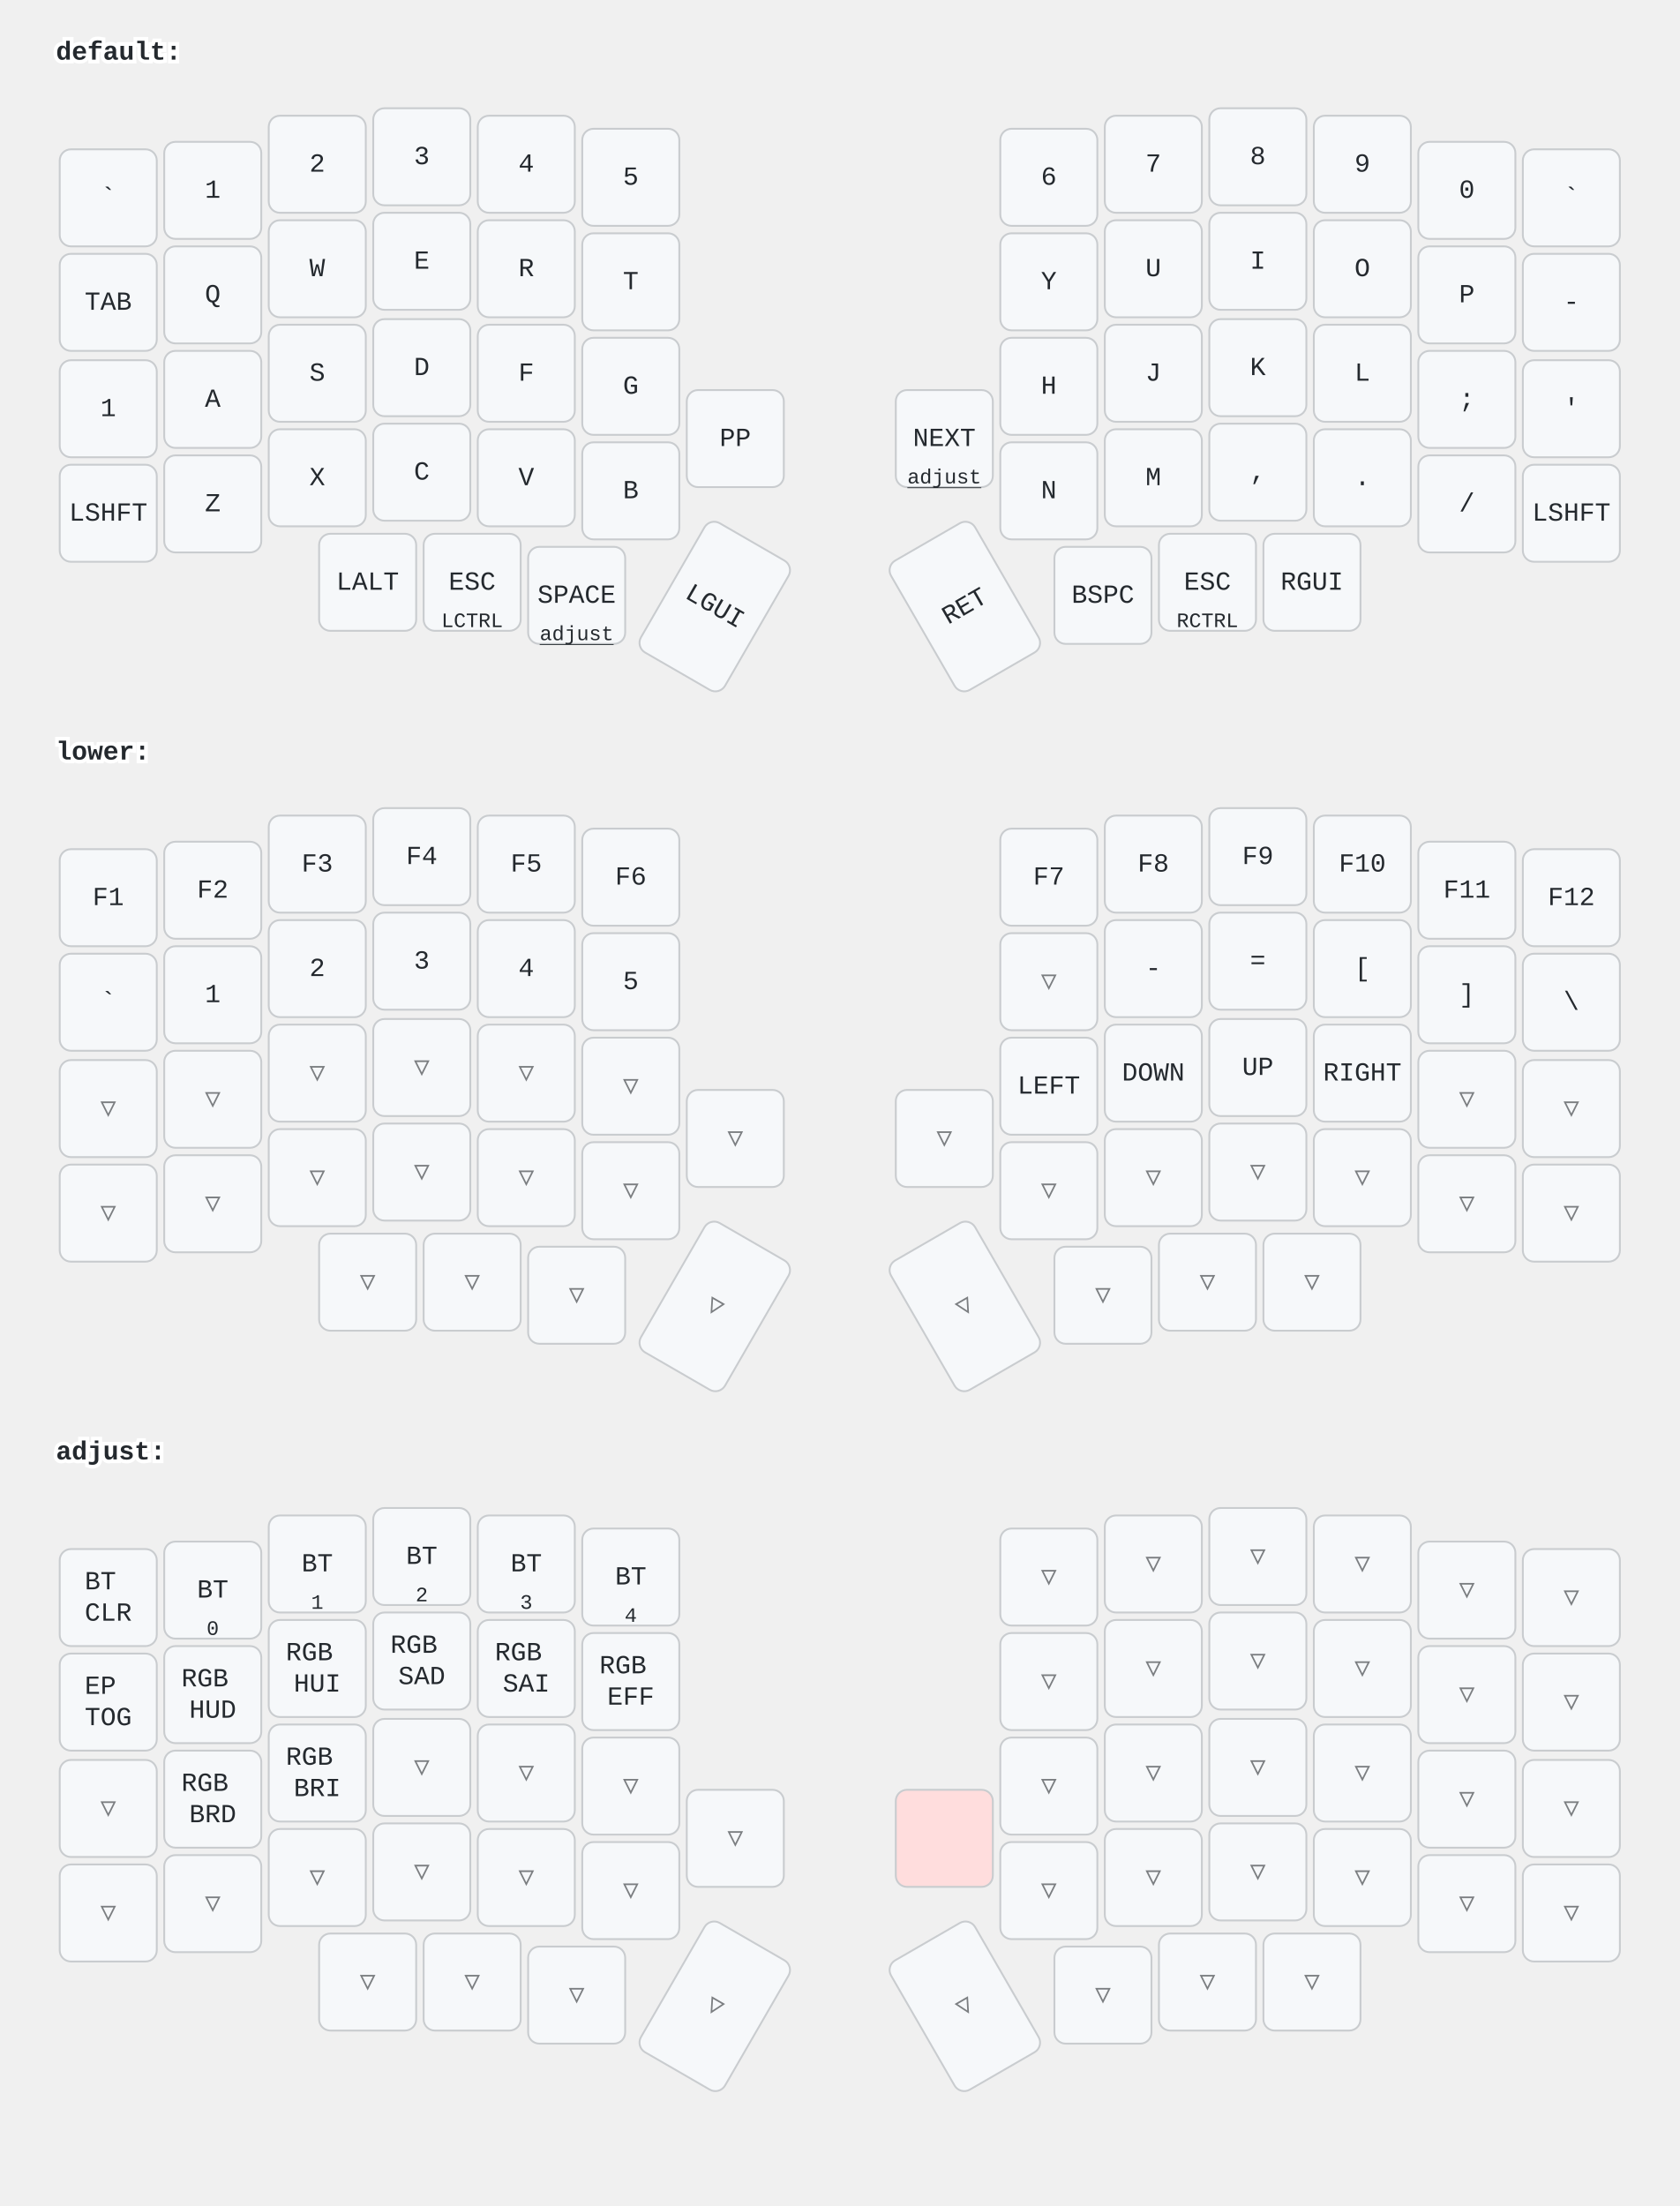
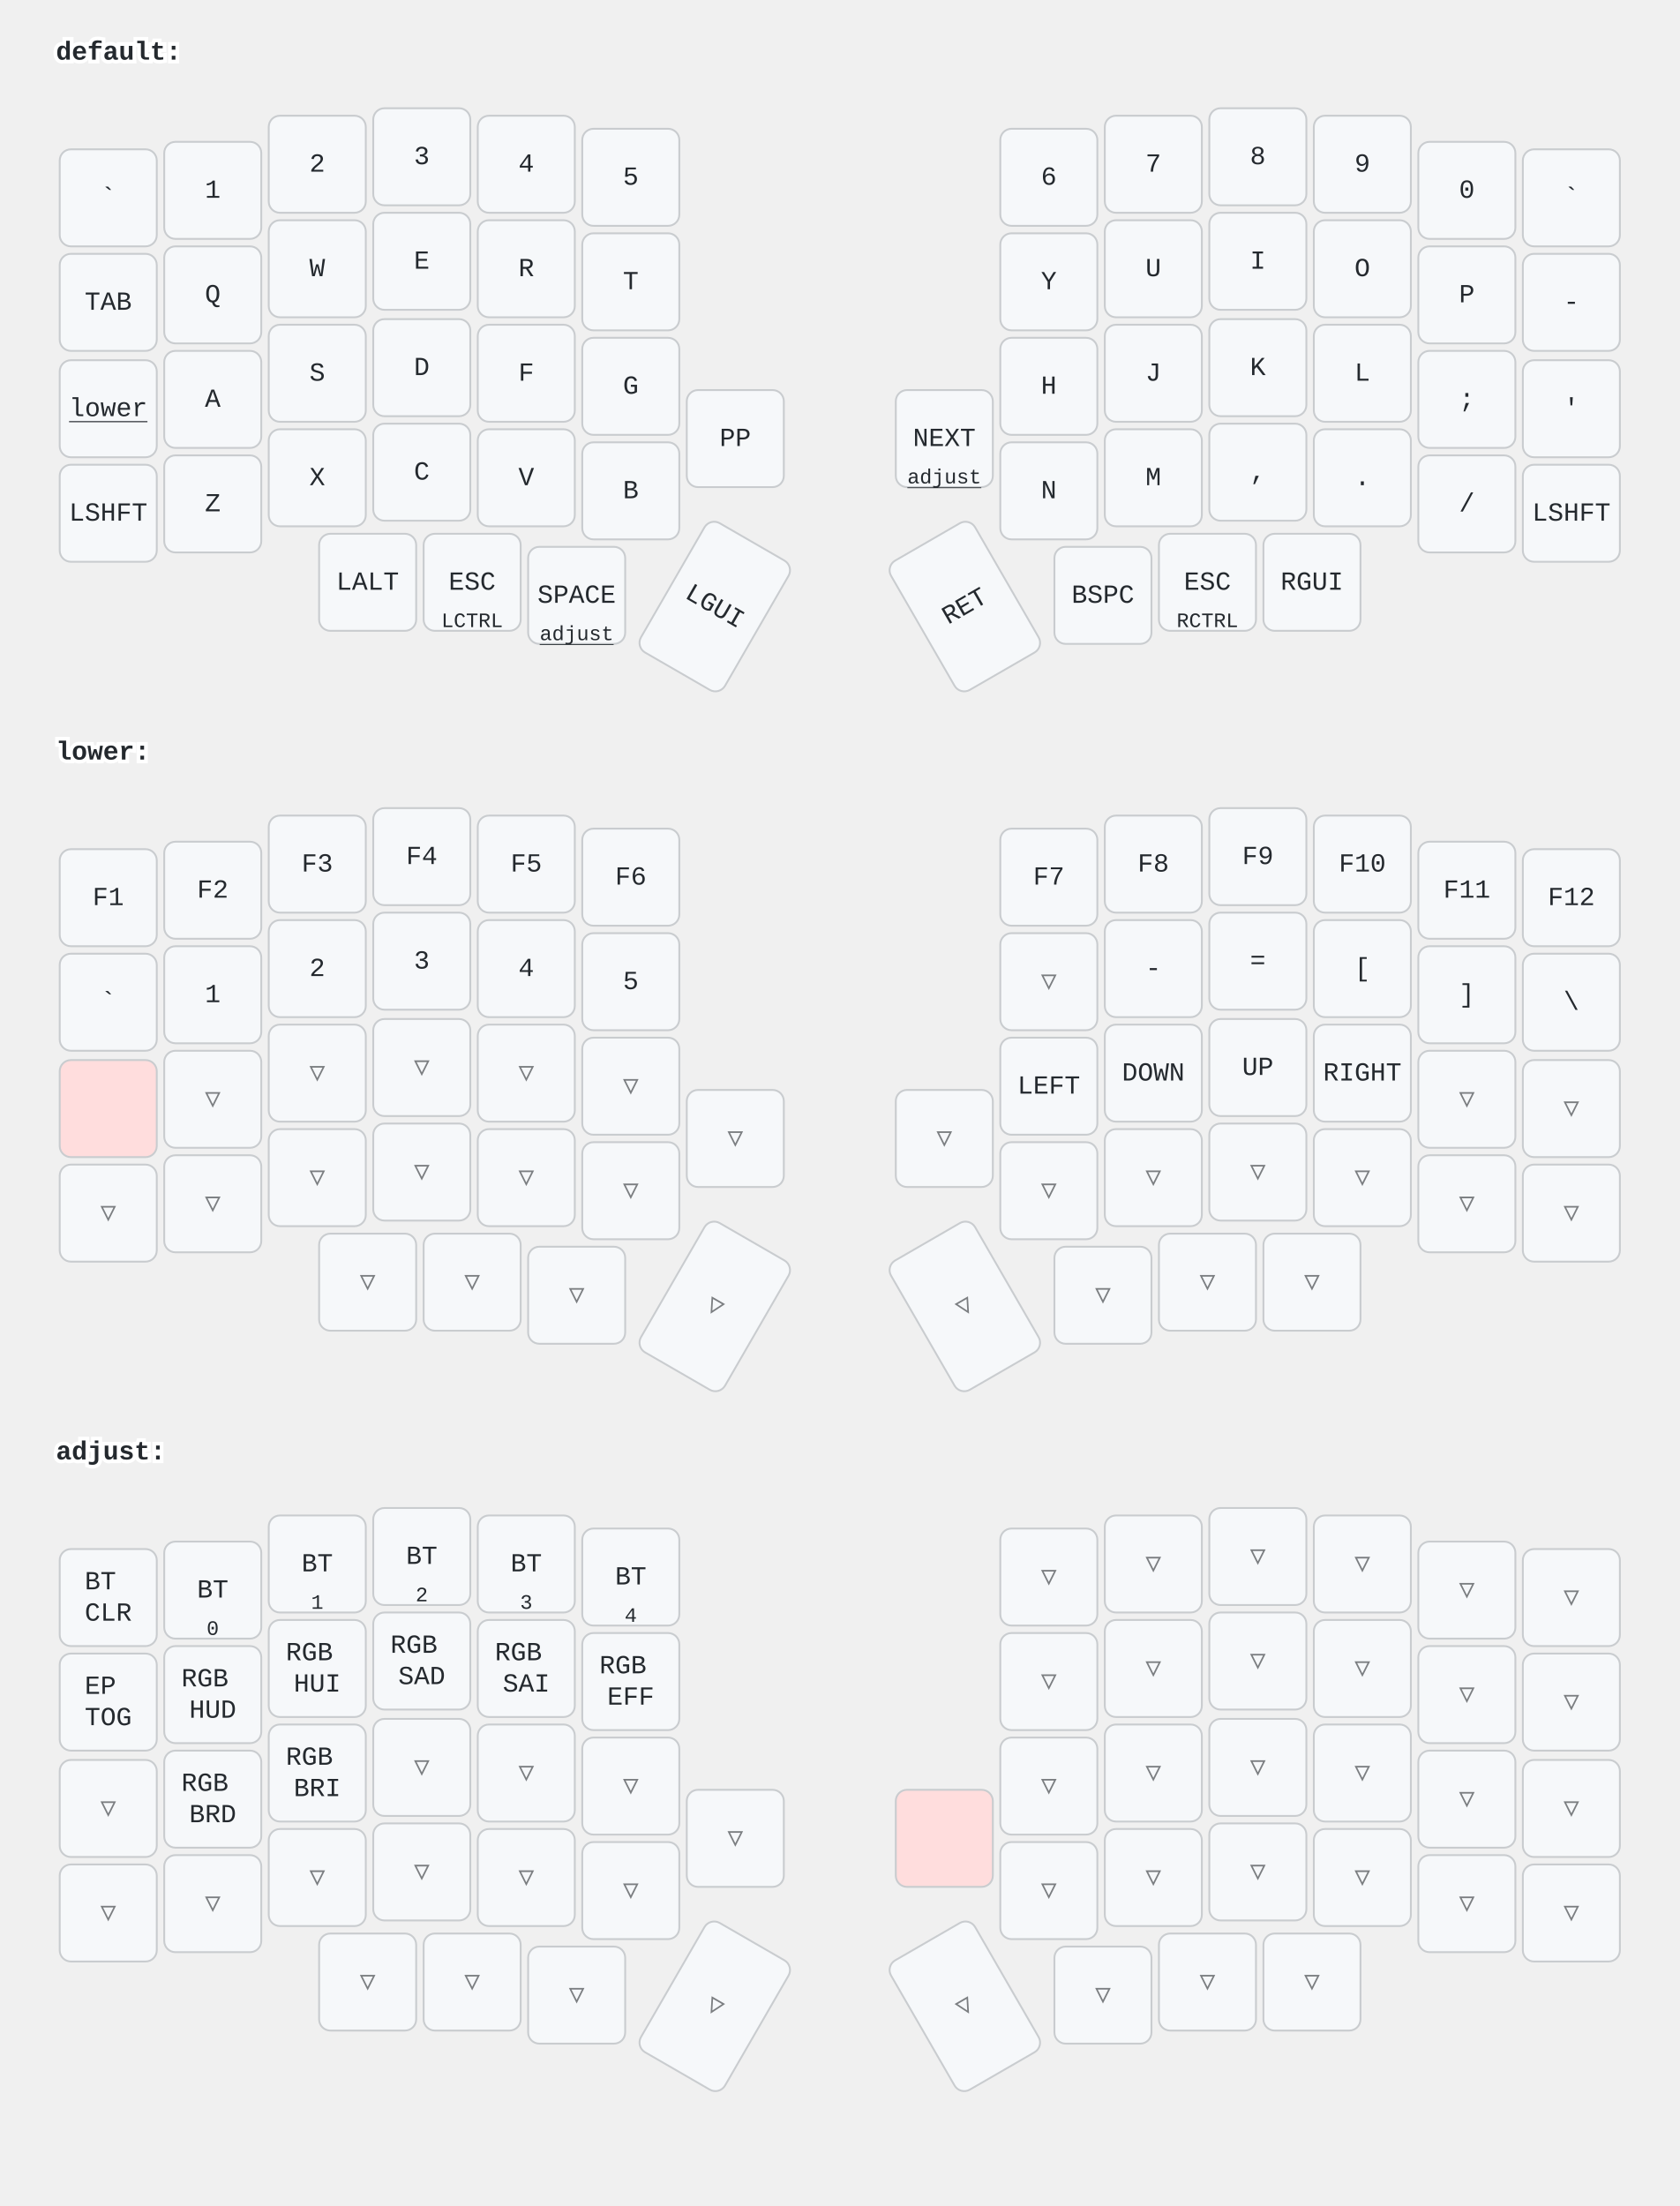
<svg xmlns="http://www.w3.org/2000/svg" width="900" height="1182" viewBox="0 0 900 1182" class="keymap">
  <style>/* inherit to force styles through use tags */
svg path {
    fill: inherit;
}

/* font and background color specifications */
svg.keymap {
    font-family: SFMono-Regular,Consolas,Liberation Mono,Menlo,monospace;
    font-size: 14px;
    font-kerning: normal;
    text-rendering: optimizeLegibility;
    fill: #24292e;
}

/* default key styling */
rect.key {
    fill: #f6f8fa;
}

rect.key, rect.combo {
    stroke: #c9cccf;
    stroke-width: 1;
}

/* default key side styling, only used is draw_key_sides is set */
rect.side {
    filter: brightness(90%);
}

/* color accent for combo boxes */
rect.combo, rect.combo-separate {
    fill: #cdf;
}

/* color accent for held keys */
rect.held, rect.combo.held {
    fill: #fdd;
}

/* color accent for ghost (optional) keys */
rect.ghost, rect.combo.ghost {
    stroke-dasharray: 4, 4;
    stroke-width: 2;
}

text {
    text-anchor: middle;
    dominant-baseline: middle;
}

/* styling for layer labels */
text.label {
    font-weight: bold;
    text-anchor: start;
    stroke: white;
    stroke-width: 4;
    paint-order: stroke;
}

/* styling for optional footer */
text.footer {
    text-anchor: end;
    dominant-baseline: auto;
    stroke: white;
    stroke-width: 4;
    paint-order: stroke;
}

/* styling for combo tap, and key non-tap label text */
text.combo, text.hold, text.shifted, text.left, text.right, text.tl, text.tr, text.bl, text.br {
    font-size: 11px;
}

text.hold, text.bl, text.br {
    text-anchor: middle;
    dominant-baseline: auto;
}

text.shifted, text.tl, text.tr {
    text-anchor: middle;
    dominant-baseline: hanging;
}

text.left, text.tl, text.bl {
    text-anchor: start;
}

text.right, text.tr, text.br {
    text-anchor: end;
}

text.layer-activator {
    text-decoration: underline;
}

/* styling for hold/shifted label text in combo box */
text.combo.hold, text.combo.shifted, text.combo.left, text.combo.right {
    font-size: 8px;
}

/* lighter symbol for transparent keys */
text.trans {
    fill: #7b7e81;
}

/* styling for combo dendrons */
path.combo {
    stroke-width: 1;
    stroke: gray;
    fill: none;
}

/* Start Tabler Icons Cleanup */
/* cannot use height/width with glyphs */
.icon-tabler &gt; path {
    fill: inherit;
    stroke: inherit;
    stroke-width: 2;
}
/* hide tabler's default box */
.icon-tabler &gt; path[stroke="none"][fill="none"] {
    visibility: hidden;
}
/* End Tabler Icons Cleanup */
</style>
  <g transform="translate(30, 0)" class="layer-default">
    <text x="0" y="28" class="label" id="default">default:</text>
    <g transform="translate(0, 56)">
      <g transform="translate(28, 50)" class="key keypos-0">
        <rect rx="6" ry="6" x="-26" y="-26" width="52" height="52" class="key" />
        <text x="0" y="0" class="key tap">`</text>
      </g>
      <g transform="translate(84, 46)" class="key keypos-1">
        <rect rx="6" ry="6" x="-26" y="-26" width="52" height="52" class="key" />
        <text x="0" y="0" class="key tap">1</text>
      </g>
      <g transform="translate(140, 32)" class="key keypos-2">
        <rect rx="6" ry="6" x="-26" y="-26" width="52" height="52" class="key" />
        <text x="0" y="0" class="key tap">2</text>
      </g>
      <g transform="translate(196, 28)" class="key keypos-3">
        <rect rx="6" ry="6" x="-26" y="-26" width="52" height="52" class="key" />
        <text x="0" y="0" class="key tap">3</text>
      </g>
      <g transform="translate(252, 32)" class="key keypos-4">
        <rect rx="6" ry="6" x="-26" y="-26" width="52" height="52" class="key" />
        <text x="0" y="0" class="key tap">4</text>
      </g>
      <g transform="translate(308, 39)" class="key keypos-5">
        <rect rx="6" ry="6" x="-26" y="-26" width="52" height="52" class="key" />
        <text x="0" y="0" class="key tap">5</text>
      </g>
      <g transform="translate(532, 39)" class="key keypos-6">
        <rect rx="6" ry="6" x="-26" y="-26" width="52" height="52" class="key" />
        <text x="0" y="0" class="key tap">6</text>
      </g>
      <g transform="translate(588, 32)" class="key keypos-7">
        <rect rx="6" ry="6" x="-26" y="-26" width="52" height="52" class="key" />
        <text x="0" y="0" class="key tap">7</text>
      </g>
      <g transform="translate(644, 28)" class="key keypos-8">
        <rect rx="6" ry="6" x="-26" y="-26" width="52" height="52" class="key" />
        <text x="0" y="0" class="key tap">8</text>
      </g>
      <g transform="translate(700, 32)" class="key keypos-9">
        <rect rx="6" ry="6" x="-26" y="-26" width="52" height="52" class="key" />
        <text x="0" y="0" class="key tap">9</text>
      </g>
      <g transform="translate(756, 46)" class="key keypos-10">
        <rect rx="6" ry="6" x="-26" y="-26" width="52" height="52" class="key" />
        <text x="0" y="0" class="key tap">0</text>
      </g>
      <g transform="translate(812, 50)" class="key keypos-11">
        <rect rx="6" ry="6" x="-26" y="-26" width="52" height="52" class="key" />
        <text x="0" y="0" class="key tap">`</text>
      </g>
      <g transform="translate(28, 106)" class="key keypos-12">
        <rect rx="6" ry="6" x="-26" y="-26" width="52" height="52" class="key" />
        <text x="0" y="0" class="key tap">TAB</text>
      </g>
      <g transform="translate(84, 102)" class="key keypos-13">
        <rect rx="6" ry="6" x="-26" y="-26" width="52" height="52" class="key" />
        <text x="0" y="0" class="key tap">Q</text>
      </g>
      <g transform="translate(140, 88)" class="key keypos-14">
        <rect rx="6" ry="6" x="-26" y="-26" width="52" height="52" class="key" />
        <text x="0" y="0" class="key tap">W</text>
      </g>
      <g transform="translate(196, 84)" class="key keypos-15">
        <rect rx="6" ry="6" x="-26" y="-26" width="52" height="52" class="key" />
        <text x="0" y="0" class="key tap">E</text>
      </g>
      <g transform="translate(252, 88)" class="key keypos-16">
        <rect rx="6" ry="6" x="-26" y="-26" width="52" height="52" class="key" />
        <text x="0" y="0" class="key tap">R</text>
      </g>
      <g transform="translate(308, 95)" class="key keypos-17">
        <rect rx="6" ry="6" x="-26" y="-26" width="52" height="52" class="key" />
        <text x="0" y="0" class="key tap">T</text>
      </g>
      <g transform="translate(532, 95)" class="key keypos-18">
        <rect rx="6" ry="6" x="-26" y="-26" width="52" height="52" class="key" />
        <text x="0" y="0" class="key tap">Y</text>
      </g>
      <g transform="translate(588, 88)" class="key keypos-19">
        <rect rx="6" ry="6" x="-26" y="-26" width="52" height="52" class="key" />
        <text x="0" y="0" class="key tap">U</text>
      </g>
      <g transform="translate(644, 84)" class="key keypos-20">
        <rect rx="6" ry="6" x="-26" y="-26" width="52" height="52" class="key" />
        <text x="0" y="0" class="key tap">I</text>
      </g>
      <g transform="translate(700, 88)" class="key keypos-21">
        <rect rx="6" ry="6" x="-26" y="-26" width="52" height="52" class="key" />
        <text x="0" y="0" class="key tap">O</text>
      </g>
      <g transform="translate(756, 102)" class="key keypos-22">
        <rect rx="6" ry="6" x="-26" y="-26" width="52" height="52" class="key" />
        <text x="0" y="0" class="key tap">P</text>
      </g>
      <g transform="translate(812, 106)" class="key keypos-23">
        <rect rx="6" ry="6" x="-26" y="-26" width="52" height="52" class="key" />
        <text x="0" y="0" class="key tap">-</text>
      </g>
      <g transform="translate(28, 163)" class="key keypos-24">
        <rect rx="6" ry="6" x="-26" y="-26" width="52" height="52" class="key" />
-         <text x="0" y="0" class="key tap">1</text>
+         <a href="#lower">
+           <text x="0" y="0" class="key tap layer-activator">lower</text>
+         </a>
      </g>
      <g transform="translate(84, 158)" class="key keypos-25">
        <rect rx="6" ry="6" x="-26" y="-26" width="52" height="52" class="key" />
        <text x="0" y="0" class="key tap">A</text>
      </g>
      <g transform="translate(140, 144)" class="key keypos-26">
        <rect rx="6" ry="6" x="-26" y="-26" width="52" height="52" class="key" />
        <text x="0" y="0" class="key tap">S</text>
      </g>
      <g transform="translate(196, 141)" class="key keypos-27">
        <rect rx="6" ry="6" x="-26" y="-26" width="52" height="52" class="key" />
        <text x="0" y="0" class="key tap">D</text>
      </g>
      <g transform="translate(252, 144)" class="key keypos-28">
        <rect rx="6" ry="6" x="-26" y="-26" width="52" height="52" class="key" />
        <text x="0" y="0" class="key tap">F</text>
      </g>
      <g transform="translate(308, 151)" class="key keypos-29">
        <rect rx="6" ry="6" x="-26" y="-26" width="52" height="52" class="key" />
        <text x="0" y="0" class="key tap">G</text>
      </g>
      <g transform="translate(532, 151)" class="key keypos-30">
        <rect rx="6" ry="6" x="-26" y="-26" width="52" height="52" class="key" />
        <text x="0" y="0" class="key tap">H</text>
      </g>
      <g transform="translate(588, 144)" class="key keypos-31">
        <rect rx="6" ry="6" x="-26" y="-26" width="52" height="52" class="key" />
        <text x="0" y="0" class="key tap">J</text>
      </g>
      <g transform="translate(644, 141)" class="key keypos-32">
        <rect rx="6" ry="6" x="-26" y="-26" width="52" height="52" class="key" />
        <text x="0" y="0" class="key tap">K</text>
      </g>
      <g transform="translate(700, 144)" class="key keypos-33">
        <rect rx="6" ry="6" x="-26" y="-26" width="52" height="52" class="key" />
        <text x="0" y="0" class="key tap">L</text>
      </g>
      <g transform="translate(756, 158)" class="key keypos-34">
        <rect rx="6" ry="6" x="-26" y="-26" width="52" height="52" class="key" />
        <text x="0" y="0" class="key tap">;</text>
      </g>
      <g transform="translate(812, 163)" class="key keypos-35">
        <rect rx="6" ry="6" x="-26" y="-26" width="52" height="52" class="key" />
        <text x="0" y="0" class="key tap">'</text>
      </g>
      <g transform="translate(28, 219)" class="key keypos-36">
        <rect rx="6" ry="6" x="-26" y="-26" width="52" height="52" class="key" />
        <text x="0" y="0" class="key tap">LSHFT</text>
      </g>
      <g transform="translate(84, 214)" class="key keypos-37">
        <rect rx="6" ry="6" x="-26" y="-26" width="52" height="52" class="key" />
        <text x="0" y="0" class="key tap">Z</text>
      </g>
      <g transform="translate(140, 200)" class="key keypos-38">
        <rect rx="6" ry="6" x="-26" y="-26" width="52" height="52" class="key" />
        <text x="0" y="0" class="key tap">X</text>
      </g>
      <g transform="translate(196, 197)" class="key keypos-39">
        <rect rx="6" ry="6" x="-26" y="-26" width="52" height="52" class="key" />
        <text x="0" y="0" class="key tap">C</text>
      </g>
      <g transform="translate(252, 200)" class="key keypos-40">
        <rect rx="6" ry="6" x="-26" y="-26" width="52" height="52" class="key" />
        <text x="0" y="0" class="key tap">V</text>
      </g>
      <g transform="translate(308, 207)" class="key keypos-41">
        <rect rx="6" ry="6" x="-26" y="-26" width="52" height="52" class="key" />
        <text x="0" y="0" class="key tap">B</text>
      </g>
      <g transform="translate(364, 179)" class="key keypos-42">
        <rect rx="6" ry="6" x="-26" y="-26" width="52" height="52" class="key" />
        <text x="0" y="0" class="key tap">PP</text>
      </g>
      <g transform="translate(476, 179)" class="key keypos-43">
        <rect rx="6" ry="6" x="-26" y="-26" width="52" height="52" class="key" />
        <text x="0" y="0" class="key tap">NEXT</text>
        <a href="#adjust">
          <text x="0" y="24" class="key hold layer-activator">adjust</text>
        </a>
      </g>
      <g transform="translate(532, 207)" class="key keypos-44">
        <rect rx="6" ry="6" x="-26" y="-26" width="52" height="52" class="key" />
        <text x="0" y="0" class="key tap">N</text>
      </g>
      <g transform="translate(588, 200)" class="key keypos-45">
        <rect rx="6" ry="6" x="-26" y="-26" width="52" height="52" class="key" />
        <text x="0" y="0" class="key tap">M</text>
      </g>
      <g transform="translate(644, 197)" class="key keypos-46">
        <rect rx="6" ry="6" x="-26" y="-26" width="52" height="52" class="key" />
        <text x="0" y="0" class="key tap">,</text>
      </g>
      <g transform="translate(700, 200)" class="key keypos-47">
        <rect rx="6" ry="6" x="-26" y="-26" width="52" height="52" class="key" />
        <text x="0" y="0" class="key tap">.</text>
      </g>
      <g transform="translate(756, 214)" class="key keypos-48">
        <rect rx="6" ry="6" x="-26" y="-26" width="52" height="52" class="key" />
        <text x="0" y="0" class="key tap">/</text>
      </g>
      <g transform="translate(812, 219)" class="key keypos-49">
        <rect rx="6" ry="6" x="-26" y="-26" width="52" height="52" class="key" />
        <text x="0" y="0" class="key tap">LSHFT</text>
      </g>
      <g transform="translate(167, 256)" class="key keypos-50">
        <rect rx="6" ry="6" x="-26" y="-26" width="52" height="52" class="key" />
        <text x="0" y="0" class="key tap">LALT</text>
      </g>
      <g transform="translate(223, 256)" class="key keypos-51">
        <rect rx="6" ry="6" x="-26" y="-26" width="52" height="52" class="key" />
        <text x="0" y="0" class="key tap">ESC</text>
        <text x="0" y="24" class="key hold">LCTRL</text>
      </g>
      <g transform="translate(279, 263)" class="key keypos-52">
        <rect rx="6" ry="6" x="-26" y="-26" width="52" height="52" class="key" />
        <text x="0" y="0" class="key tap">SPACE</text>
        <a href="#adjust">
          <text x="0" y="24" class="key hold layer-activator">adjust</text>
        </a>
      </g>
      <g transform="translate(353, 269) rotate(30.0)" class="key keypos-53">
        <rect rx="6" ry="6" x="-26" y="-40" width="52" height="80" class="key" />
        <text x="0" y="0" class="key tap">LGUI</text>
      </g>
      <g transform="translate(487, 269) rotate(-30.0)" class="key keypos-54">
        <rect rx="6" ry="6" x="-26" y="-40" width="52" height="80" class="key" />
        <text x="0" y="0" class="key tap">RET</text>
      </g>
      <g transform="translate(561, 263)" class="key keypos-55">
        <rect rx="6" ry="6" x="-26" y="-26" width="52" height="52" class="key" />
        <text x="0" y="0" class="key tap">BSPC</text>
      </g>
      <g transform="translate(617, 256)" class="key keypos-56">
        <rect rx="6" ry="6" x="-26" y="-26" width="52" height="52" class="key" />
        <text x="0" y="0" class="key tap">ESC</text>
        <text x="0" y="24" class="key hold">RCTRL</text>
      </g>
      <g transform="translate(673, 256)" class="key keypos-57">
        <rect rx="6" ry="6" x="-26" y="-26" width="52" height="52" class="key" />
        <text x="0" y="0" class="key tap">RGUI</text>
      </g>
    </g>
  </g>
  <g transform="translate(30, 375)" class="layer-lower">
    <text x="0" y="28" class="label" id="lower">lower:</text>
    <g transform="translate(0, 56)">
      <g transform="translate(28, 50)" class="key keypos-0">
        <rect rx="6" ry="6" x="-26" y="-26" width="52" height="52" class="key" />
        <text x="0" y="0" class="key tap">F1</text>
      </g>
      <g transform="translate(84, 46)" class="key keypos-1">
        <rect rx="6" ry="6" x="-26" y="-26" width="52" height="52" class="key" />
        <text x="0" y="0" class="key tap">F2</text>
      </g>
      <g transform="translate(140, 32)" class="key keypos-2">
        <rect rx="6" ry="6" x="-26" y="-26" width="52" height="52" class="key" />
        <text x="0" y="0" class="key tap">F3</text>
      </g>
      <g transform="translate(196, 28)" class="key keypos-3">
        <rect rx="6" ry="6" x="-26" y="-26" width="52" height="52" class="key" />
        <text x="0" y="0" class="key tap">F4</text>
      </g>
      <g transform="translate(252, 32)" class="key keypos-4">
        <rect rx="6" ry="6" x="-26" y="-26" width="52" height="52" class="key" />
        <text x="0" y="0" class="key tap">F5</text>
      </g>
      <g transform="translate(308, 39)" class="key keypos-5">
        <rect rx="6" ry="6" x="-26" y="-26" width="52" height="52" class="key" />
        <text x="0" y="0" class="key tap">F6</text>
      </g>
      <g transform="translate(532, 39)" class="key keypos-6">
        <rect rx="6" ry="6" x="-26" y="-26" width="52" height="52" class="key" />
        <text x="0" y="0" class="key tap">F7</text>
      </g>
      <g transform="translate(588, 32)" class="key keypos-7">
        <rect rx="6" ry="6" x="-26" y="-26" width="52" height="52" class="key" />
        <text x="0" y="0" class="key tap">F8</text>
      </g>
      <g transform="translate(644, 28)" class="key keypos-8">
        <rect rx="6" ry="6" x="-26" y="-26" width="52" height="52" class="key" />
        <text x="0" y="0" class="key tap">F9</text>
      </g>
      <g transform="translate(700, 32)" class="key keypos-9">
        <rect rx="6" ry="6" x="-26" y="-26" width="52" height="52" class="key" />
        <text x="0" y="0" class="key tap">F10</text>
      </g>
      <g transform="translate(756, 46)" class="key keypos-10">
        <rect rx="6" ry="6" x="-26" y="-26" width="52" height="52" class="key" />
        <text x="0" y="0" class="key tap">F11</text>
      </g>
      <g transform="translate(812, 50)" class="key keypos-11">
        <rect rx="6" ry="6" x="-26" y="-26" width="52" height="52" class="key" />
        <text x="0" y="0" class="key tap">F12</text>
      </g>
      <g transform="translate(28, 106)" class="key keypos-12">
        <rect rx="6" ry="6" x="-26" y="-26" width="52" height="52" class="key" />
        <text x="0" y="0" class="key tap">`</text>
      </g>
      <g transform="translate(84, 102)" class="key keypos-13">
        <rect rx="6" ry="6" x="-26" y="-26" width="52" height="52" class="key" />
        <text x="0" y="0" class="key tap">1</text>
      </g>
      <g transform="translate(140, 88)" class="key keypos-14">
        <rect rx="6" ry="6" x="-26" y="-26" width="52" height="52" class="key" />
        <text x="0" y="0" class="key tap">2</text>
      </g>
      <g transform="translate(196, 84)" class="key keypos-15">
        <rect rx="6" ry="6" x="-26" y="-26" width="52" height="52" class="key" />
        <text x="0" y="0" class="key tap">3</text>
      </g>
      <g transform="translate(252, 88)" class="key keypos-16">
        <rect rx="6" ry="6" x="-26" y="-26" width="52" height="52" class="key" />
        <text x="0" y="0" class="key tap">4</text>
      </g>
      <g transform="translate(308, 95)" class="key keypos-17">
        <rect rx="6" ry="6" x="-26" y="-26" width="52" height="52" class="key" />
        <text x="0" y="0" class="key tap">5</text>
      </g>
      <g transform="translate(532, 95)" class="key trans keypos-18">
        <rect rx="6" ry="6" x="-26" y="-26" width="52" height="52" class="key trans" />
        <text x="0" y="0" class="key trans tap">▽</text>
      </g>
      <g transform="translate(588, 88)" class="key keypos-19">
        <rect rx="6" ry="6" x="-26" y="-26" width="52" height="52" class="key" />
        <text x="0" y="0" class="key tap">-</text>
      </g>
      <g transform="translate(644, 84)" class="key keypos-20">
        <rect rx="6" ry="6" x="-26" y="-26" width="52" height="52" class="key" />
        <text x="0" y="0" class="key tap">=</text>
      </g>
      <g transform="translate(700, 88)" class="key keypos-21">
        <rect rx="6" ry="6" x="-26" y="-26" width="52" height="52" class="key" />
        <text x="0" y="0" class="key tap">[</text>
      </g>
      <g transform="translate(756, 102)" class="key keypos-22">
        <rect rx="6" ry="6" x="-26" y="-26" width="52" height="52" class="key" />
        <text x="0" y="0" class="key tap">]</text>
      </g>
      <g transform="translate(812, 106)" class="key keypos-23">
        <rect rx="6" ry="6" x="-26" y="-26" width="52" height="52" class="key" />
        <text x="0" y="0" class="key tap">\</text>
      </g>
-       <g transform="translate(28, 163)" class="key trans keypos-24">
-         <rect rx="6" ry="6" x="-26" y="-26" width="52" height="52" class="key trans" />
-         <text x="0" y="0" class="key trans tap">▽</text>
+       <g transform="translate(28, 163)" class="key held keypos-24">
+         <rect rx="6" ry="6" x="-26" y="-26" width="52" height="52" class="key held" />
      </g>
      <g transform="translate(84, 158)" class="key trans keypos-25">
        <rect rx="6" ry="6" x="-26" y="-26" width="52" height="52" class="key trans" />
        <text x="0" y="0" class="key trans tap">▽</text>
      </g>
      <g transform="translate(140, 144)" class="key trans keypos-26">
        <rect rx="6" ry="6" x="-26" y="-26" width="52" height="52" class="key trans" />
        <text x="0" y="0" class="key trans tap">▽</text>
      </g>
      <g transform="translate(196, 141)" class="key trans keypos-27">
        <rect rx="6" ry="6" x="-26" y="-26" width="52" height="52" class="key trans" />
        <text x="0" y="0" class="key trans tap">▽</text>
      </g>
      <g transform="translate(252, 144)" class="key trans keypos-28">
        <rect rx="6" ry="6" x="-26" y="-26" width="52" height="52" class="key trans" />
        <text x="0" y="0" class="key trans tap">▽</text>
      </g>
      <g transform="translate(308, 151)" class="key trans keypos-29">
        <rect rx="6" ry="6" x="-26" y="-26" width="52" height="52" class="key trans" />
        <text x="0" y="0" class="key trans tap">▽</text>
      </g>
      <g transform="translate(532, 151)" class="key keypos-30">
        <rect rx="6" ry="6" x="-26" y="-26" width="52" height="52" class="key" />
        <text x="0" y="0" class="key tap">LEFT</text>
      </g>
      <g transform="translate(588, 144)" class="key keypos-31">
        <rect rx="6" ry="6" x="-26" y="-26" width="52" height="52" class="key" />
        <text x="0" y="0" class="key tap">DOWN</text>
      </g>
      <g transform="translate(644, 141)" class="key keypos-32">
        <rect rx="6" ry="6" x="-26" y="-26" width="52" height="52" class="key" />
        <text x="0" y="0" class="key tap">UP</text>
      </g>
      <g transform="translate(700, 144)" class="key keypos-33">
        <rect rx="6" ry="6" x="-26" y="-26" width="52" height="52" class="key" />
        <text x="0" y="0" class="key tap">RIGHT</text>
      </g>
      <g transform="translate(756, 158)" class="key trans keypos-34">
        <rect rx="6" ry="6" x="-26" y="-26" width="52" height="52" class="key trans" />
        <text x="0" y="0" class="key trans tap">▽</text>
      </g>
      <g transform="translate(812, 163)" class="key trans keypos-35">
        <rect rx="6" ry="6" x="-26" y="-26" width="52" height="52" class="key trans" />
        <text x="0" y="0" class="key trans tap">▽</text>
      </g>
      <g transform="translate(28, 219)" class="key trans keypos-36">
        <rect rx="6" ry="6" x="-26" y="-26" width="52" height="52" class="key trans" />
        <text x="0" y="0" class="key trans tap">▽</text>
      </g>
      <g transform="translate(84, 214)" class="key trans keypos-37">
        <rect rx="6" ry="6" x="-26" y="-26" width="52" height="52" class="key trans" />
        <text x="0" y="0" class="key trans tap">▽</text>
      </g>
      <g transform="translate(140, 200)" class="key trans keypos-38">
        <rect rx="6" ry="6" x="-26" y="-26" width="52" height="52" class="key trans" />
        <text x="0" y="0" class="key trans tap">▽</text>
      </g>
      <g transform="translate(196, 197)" class="key trans keypos-39">
        <rect rx="6" ry="6" x="-26" y="-26" width="52" height="52" class="key trans" />
        <text x="0" y="0" class="key trans tap">▽</text>
      </g>
      <g transform="translate(252, 200)" class="key trans keypos-40">
        <rect rx="6" ry="6" x="-26" y="-26" width="52" height="52" class="key trans" />
        <text x="0" y="0" class="key trans tap">▽</text>
      </g>
      <g transform="translate(308, 207)" class="key trans keypos-41">
        <rect rx="6" ry="6" x="-26" y="-26" width="52" height="52" class="key trans" />
        <text x="0" y="0" class="key trans tap">▽</text>
      </g>
      <g transform="translate(364, 179)" class="key trans keypos-42">
        <rect rx="6" ry="6" x="-26" y="-26" width="52" height="52" class="key trans" />
        <text x="0" y="0" class="key trans tap">▽</text>
      </g>
      <g transform="translate(476, 179)" class="key trans keypos-43">
        <rect rx="6" ry="6" x="-26" y="-26" width="52" height="52" class="key trans" />
        <text x="0" y="0" class="key trans tap">▽</text>
      </g>
      <g transform="translate(532, 207)" class="key trans keypos-44">
        <rect rx="6" ry="6" x="-26" y="-26" width="52" height="52" class="key trans" />
        <text x="0" y="0" class="key trans tap">▽</text>
      </g>
      <g transform="translate(588, 200)" class="key trans keypos-45">
        <rect rx="6" ry="6" x="-26" y="-26" width="52" height="52" class="key trans" />
        <text x="0" y="0" class="key trans tap">▽</text>
      </g>
      <g transform="translate(644, 197)" class="key trans keypos-46">
        <rect rx="6" ry="6" x="-26" y="-26" width="52" height="52" class="key trans" />
        <text x="0" y="0" class="key trans tap">▽</text>
      </g>
      <g transform="translate(700, 200)" class="key trans keypos-47">
        <rect rx="6" ry="6" x="-26" y="-26" width="52" height="52" class="key trans" />
        <text x="0" y="0" class="key trans tap">▽</text>
      </g>
      <g transform="translate(756, 214)" class="key trans keypos-48">
        <rect rx="6" ry="6" x="-26" y="-26" width="52" height="52" class="key trans" />
        <text x="0" y="0" class="key trans tap">▽</text>
      </g>
      <g transform="translate(812, 219)" class="key trans keypos-49">
        <rect rx="6" ry="6" x="-26" y="-26" width="52" height="52" class="key trans" />
        <text x="0" y="0" class="key trans tap">▽</text>
      </g>
      <g transform="translate(167, 256)" class="key trans keypos-50">
        <rect rx="6" ry="6" x="-26" y="-26" width="52" height="52" class="key trans" />
        <text x="0" y="0" class="key trans tap">▽</text>
      </g>
      <g transform="translate(223, 256)" class="key trans keypos-51">
        <rect rx="6" ry="6" x="-26" y="-26" width="52" height="52" class="key trans" />
        <text x="0" y="0" class="key trans tap">▽</text>
      </g>
      <g transform="translate(279, 263)" class="key trans keypos-52">
        <rect rx="6" ry="6" x="-26" y="-26" width="52" height="52" class="key trans" />
        <text x="0" y="0" class="key trans tap">▽</text>
      </g>
      <g transform="translate(353, 269) rotate(30.0)" class="key trans keypos-53">
        <rect rx="6" ry="6" x="-26" y="-40" width="52" height="80" class="key trans" />
        <text x="0" y="0" class="key trans tap">▽</text>
      </g>
      <g transform="translate(487, 269) rotate(-30.0)" class="key trans keypos-54">
        <rect rx="6" ry="6" x="-26" y="-40" width="52" height="80" class="key trans" />
        <text x="0" y="0" class="key trans tap">▽</text>
      </g>
      <g transform="translate(561, 263)" class="key trans keypos-55">
        <rect rx="6" ry="6" x="-26" y="-26" width="52" height="52" class="key trans" />
        <text x="0" y="0" class="key trans tap">▽</text>
      </g>
      <g transform="translate(617, 256)" class="key trans keypos-56">
        <rect rx="6" ry="6" x="-26" y="-26" width="52" height="52" class="key trans" />
        <text x="0" y="0" class="key trans tap">▽</text>
      </g>
      <g transform="translate(673, 256)" class="key trans keypos-57">
        <rect rx="6" ry="6" x="-26" y="-26" width="52" height="52" class="key trans" />
        <text x="0" y="0" class="key trans tap">▽</text>
      </g>
    </g>
  </g>
  <g transform="translate(30, 750)" class="layer-adjust">
    <text x="0" y="28" class="label" id="adjust">adjust:</text>
    <g transform="translate(0, 56)">
      <g transform="translate(28, 50)" class="key keypos-0">
        <rect rx="6" ry="6" x="-26" y="-26" width="52" height="52" class="key" />
        <text x="0" y="0" class="key tap">
          <tspan x="0" dy="-0.6em">BT</tspan>
          <tspan x="0" dy="1.2em">CLR</tspan>
        </text>
      </g>
      <g transform="translate(84, 46)" class="key keypos-1">
        <rect rx="6" ry="6" x="-26" y="-26" width="52" height="52" class="key" />
        <text x="0" y="0" class="key tap">BT</text>
        <text x="0" y="24" class="key hold">0</text>
      </g>
      <g transform="translate(140, 32)" class="key keypos-2">
        <rect rx="6" ry="6" x="-26" y="-26" width="52" height="52" class="key" />
        <text x="0" y="0" class="key tap">BT</text>
        <text x="0" y="24" class="key hold">1</text>
      </g>
      <g transform="translate(196, 28)" class="key keypos-3">
        <rect rx="6" ry="6" x="-26" y="-26" width="52" height="52" class="key" />
        <text x="0" y="0" class="key tap">BT</text>
        <text x="0" y="24" class="key hold">2</text>
      </g>
      <g transform="translate(252, 32)" class="key keypos-4">
        <rect rx="6" ry="6" x="-26" y="-26" width="52" height="52" class="key" />
        <text x="0" y="0" class="key tap">BT</text>
        <text x="0" y="24" class="key hold">3</text>
      </g>
      <g transform="translate(308, 39)" class="key keypos-5">
        <rect rx="6" ry="6" x="-26" y="-26" width="52" height="52" class="key" />
        <text x="0" y="0" class="key tap">BT</text>
        <text x="0" y="24" class="key hold">4</text>
      </g>
      <g transform="translate(532, 39)" class="key trans keypos-6">
        <rect rx="6" ry="6" x="-26" y="-26" width="52" height="52" class="key trans" />
        <text x="0" y="0" class="key trans tap">▽</text>
      </g>
      <g transform="translate(588, 32)" class="key trans keypos-7">
        <rect rx="6" ry="6" x="-26" y="-26" width="52" height="52" class="key trans" />
        <text x="0" y="0" class="key trans tap">▽</text>
      </g>
      <g transform="translate(644, 28)" class="key trans keypos-8">
        <rect rx="6" ry="6" x="-26" y="-26" width="52" height="52" class="key trans" />
        <text x="0" y="0" class="key trans tap">▽</text>
      </g>
      <g transform="translate(700, 32)" class="key trans keypos-9">
        <rect rx="6" ry="6" x="-26" y="-26" width="52" height="52" class="key trans" />
        <text x="0" y="0" class="key trans tap">▽</text>
      </g>
      <g transform="translate(756, 46)" class="key trans keypos-10">
        <rect rx="6" ry="6" x="-26" y="-26" width="52" height="52" class="key trans" />
        <text x="0" y="0" class="key trans tap">▽</text>
      </g>
      <g transform="translate(812, 50)" class="key trans keypos-11">
        <rect rx="6" ry="6" x="-26" y="-26" width="52" height="52" class="key trans" />
        <text x="0" y="0" class="key trans tap">▽</text>
      </g>
      <g transform="translate(28, 106)" class="key keypos-12">
        <rect rx="6" ry="6" x="-26" y="-26" width="52" height="52" class="key" />
        <text x="0" y="0" class="key tap">
          <tspan x="0" dy="-0.6em">EP</tspan>
          <tspan x="0" dy="1.2em">TOG</tspan>
        </text>
      </g>
      <g transform="translate(84, 102)" class="key keypos-13">
        <rect rx="6" ry="6" x="-26" y="-26" width="52" height="52" class="key" />
        <text x="0" y="0" class="key tap">
          <tspan x="0" dy="-0.6em">RGB</tspan>
          <tspan x="0" dy="1.2em">HUD</tspan>
        </text>
      </g>
      <g transform="translate(140, 88)" class="key keypos-14">
        <rect rx="6" ry="6" x="-26" y="-26" width="52" height="52" class="key" />
        <text x="0" y="0" class="key tap">
          <tspan x="0" dy="-0.6em">RGB</tspan>
          <tspan x="0" dy="1.2em">HUI</tspan>
        </text>
      </g>
      <g transform="translate(196, 84)" class="key keypos-15">
        <rect rx="6" ry="6" x="-26" y="-26" width="52" height="52" class="key" />
        <text x="0" y="0" class="key tap">
          <tspan x="0" dy="-0.6em">RGB</tspan>
          <tspan x="0" dy="1.2em">SAD</tspan>
        </text>
      </g>
      <g transform="translate(252, 88)" class="key keypos-16">
        <rect rx="6" ry="6" x="-26" y="-26" width="52" height="52" class="key" />
        <text x="0" y="0" class="key tap">
          <tspan x="0" dy="-0.6em">RGB</tspan>
          <tspan x="0" dy="1.2em">SAI</tspan>
        </text>
      </g>
      <g transform="translate(308, 95)" class="key keypos-17">
        <rect rx="6" ry="6" x="-26" y="-26" width="52" height="52" class="key" />
        <text x="0" y="0" class="key tap">
          <tspan x="0" dy="-0.6em">RGB</tspan>
          <tspan x="0" dy="1.2em">EFF</tspan>
        </text>
      </g>
      <g transform="translate(532, 95)" class="key trans keypos-18">
        <rect rx="6" ry="6" x="-26" y="-26" width="52" height="52" class="key trans" />
        <text x="0" y="0" class="key trans tap">▽</text>
      </g>
      <g transform="translate(588, 88)" class="key trans keypos-19">
        <rect rx="6" ry="6" x="-26" y="-26" width="52" height="52" class="key trans" />
        <text x="0" y="0" class="key trans tap">▽</text>
      </g>
      <g transform="translate(644, 84)" class="key trans keypos-20">
        <rect rx="6" ry="6" x="-26" y="-26" width="52" height="52" class="key trans" />
        <text x="0" y="0" class="key trans tap">▽</text>
      </g>
      <g transform="translate(700, 88)" class="key trans keypos-21">
        <rect rx="6" ry="6" x="-26" y="-26" width="52" height="52" class="key trans" />
        <text x="0" y="0" class="key trans tap">▽</text>
      </g>
      <g transform="translate(756, 102)" class="key trans keypos-22">
        <rect rx="6" ry="6" x="-26" y="-26" width="52" height="52" class="key trans" />
        <text x="0" y="0" class="key trans tap">▽</text>
      </g>
      <g transform="translate(812, 106)" class="key trans keypos-23">
        <rect rx="6" ry="6" x="-26" y="-26" width="52" height="52" class="key trans" />
        <text x="0" y="0" class="key trans tap">▽</text>
      </g>
      <g transform="translate(28, 163)" class="key trans keypos-24">
        <rect rx="6" ry="6" x="-26" y="-26" width="52" height="52" class="key trans" />
        <text x="0" y="0" class="key trans tap">▽</text>
      </g>
      <g transform="translate(84, 158)" class="key keypos-25">
        <rect rx="6" ry="6" x="-26" y="-26" width="52" height="52" class="key" />
        <text x="0" y="0" class="key tap">
          <tspan x="0" dy="-0.6em">RGB</tspan>
          <tspan x="0" dy="1.2em">BRD</tspan>
        </text>
      </g>
      <g transform="translate(140, 144)" class="key keypos-26">
        <rect rx="6" ry="6" x="-26" y="-26" width="52" height="52" class="key" />
        <text x="0" y="0" class="key tap">
          <tspan x="0" dy="-0.6em">RGB</tspan>
          <tspan x="0" dy="1.2em">BRI</tspan>
        </text>
      </g>
      <g transform="translate(196, 141)" class="key trans keypos-27">
        <rect rx="6" ry="6" x="-26" y="-26" width="52" height="52" class="key trans" />
        <text x="0" y="0" class="key trans tap">▽</text>
      </g>
      <g transform="translate(252, 144)" class="key trans keypos-28">
        <rect rx="6" ry="6" x="-26" y="-26" width="52" height="52" class="key trans" />
        <text x="0" y="0" class="key trans tap">▽</text>
      </g>
      <g transform="translate(308, 151)" class="key trans keypos-29">
        <rect rx="6" ry="6" x="-26" y="-26" width="52" height="52" class="key trans" />
        <text x="0" y="0" class="key trans tap">▽</text>
      </g>
      <g transform="translate(532, 151)" class="key trans keypos-30">
        <rect rx="6" ry="6" x="-26" y="-26" width="52" height="52" class="key trans" />
        <text x="0" y="0" class="key trans tap">▽</text>
      </g>
      <g transform="translate(588, 144)" class="key trans keypos-31">
        <rect rx="6" ry="6" x="-26" y="-26" width="52" height="52" class="key trans" />
        <text x="0" y="0" class="key trans tap">▽</text>
      </g>
      <g transform="translate(644, 141)" class="key trans keypos-32">
        <rect rx="6" ry="6" x="-26" y="-26" width="52" height="52" class="key trans" />
        <text x="0" y="0" class="key trans tap">▽</text>
      </g>
      <g transform="translate(700, 144)" class="key trans keypos-33">
        <rect rx="6" ry="6" x="-26" y="-26" width="52" height="52" class="key trans" />
        <text x="0" y="0" class="key trans tap">▽</text>
      </g>
      <g transform="translate(756, 158)" class="key trans keypos-34">
        <rect rx="6" ry="6" x="-26" y="-26" width="52" height="52" class="key trans" />
        <text x="0" y="0" class="key trans tap">▽</text>
      </g>
      <g transform="translate(812, 163)" class="key trans keypos-35">
        <rect rx="6" ry="6" x="-26" y="-26" width="52" height="52" class="key trans" />
        <text x="0" y="0" class="key trans tap">▽</text>
      </g>
      <g transform="translate(28, 219)" class="key trans keypos-36">
        <rect rx="6" ry="6" x="-26" y="-26" width="52" height="52" class="key trans" />
        <text x="0" y="0" class="key trans tap">▽</text>
      </g>
      <g transform="translate(84, 214)" class="key trans keypos-37">
        <rect rx="6" ry="6" x="-26" y="-26" width="52" height="52" class="key trans" />
        <text x="0" y="0" class="key trans tap">▽</text>
      </g>
      <g transform="translate(140, 200)" class="key trans keypos-38">
        <rect rx="6" ry="6" x="-26" y="-26" width="52" height="52" class="key trans" />
        <text x="0" y="0" class="key trans tap">▽</text>
      </g>
      <g transform="translate(196, 197)" class="key trans keypos-39">
        <rect rx="6" ry="6" x="-26" y="-26" width="52" height="52" class="key trans" />
        <text x="0" y="0" class="key trans tap">▽</text>
      </g>
      <g transform="translate(252, 200)" class="key trans keypos-40">
        <rect rx="6" ry="6" x="-26" y="-26" width="52" height="52" class="key trans" />
        <text x="0" y="0" class="key trans tap">▽</text>
      </g>
      <g transform="translate(308, 207)" class="key trans keypos-41">
        <rect rx="6" ry="6" x="-26" y="-26" width="52" height="52" class="key trans" />
        <text x="0" y="0" class="key trans tap">▽</text>
      </g>
      <g transform="translate(364, 179)" class="key trans keypos-42">
        <rect rx="6" ry="6" x="-26" y="-26" width="52" height="52" class="key trans" />
        <text x="0" y="0" class="key trans tap">▽</text>
      </g>
      <g transform="translate(476, 179)" class="key held keypos-43">
        <rect rx="6" ry="6" x="-26" y="-26" width="52" height="52" class="key held" />
      </g>
      <g transform="translate(532, 207)" class="key trans keypos-44">
        <rect rx="6" ry="6" x="-26" y="-26" width="52" height="52" class="key trans" />
        <text x="0" y="0" class="key trans tap">▽</text>
      </g>
      <g transform="translate(588, 200)" class="key trans keypos-45">
        <rect rx="6" ry="6" x="-26" y="-26" width="52" height="52" class="key trans" />
        <text x="0" y="0" class="key trans tap">▽</text>
      </g>
      <g transform="translate(644, 197)" class="key trans keypos-46">
        <rect rx="6" ry="6" x="-26" y="-26" width="52" height="52" class="key trans" />
        <text x="0" y="0" class="key trans tap">▽</text>
      </g>
      <g transform="translate(700, 200)" class="key trans keypos-47">
        <rect rx="6" ry="6" x="-26" y="-26" width="52" height="52" class="key trans" />
        <text x="0" y="0" class="key trans tap">▽</text>
      </g>
      <g transform="translate(756, 214)" class="key trans keypos-48">
        <rect rx="6" ry="6" x="-26" y="-26" width="52" height="52" class="key trans" />
        <text x="0" y="0" class="key trans tap">▽</text>
      </g>
      <g transform="translate(812, 219)" class="key trans keypos-49">
        <rect rx="6" ry="6" x="-26" y="-26" width="52" height="52" class="key trans" />
        <text x="0" y="0" class="key trans tap">▽</text>
      </g>
      <g transform="translate(167, 256)" class="key trans keypos-50">
        <rect rx="6" ry="6" x="-26" y="-26" width="52" height="52" class="key trans" />
        <text x="0" y="0" class="key trans tap">▽</text>
      </g>
      <g transform="translate(223, 256)" class="key trans keypos-51">
        <rect rx="6" ry="6" x="-26" y="-26" width="52" height="52" class="key trans" />
        <text x="0" y="0" class="key trans tap">▽</text>
      </g>
      <g transform="translate(279, 263)" class="key trans keypos-52">
        <rect rx="6" ry="6" x="-26" y="-26" width="52" height="52" class="key trans" />
        <text x="0" y="0" class="key trans tap">▽</text>
      </g>
      <g transform="translate(353, 269) rotate(30.0)" class="key trans keypos-53">
        <rect rx="6" ry="6" x="-26" y="-40" width="52" height="80" class="key trans" />
        <text x="0" y="0" class="key trans tap">▽</text>
      </g>
      <g transform="translate(487, 269) rotate(-30.0)" class="key trans keypos-54">
        <rect rx="6" ry="6" x="-26" y="-40" width="52" height="80" class="key trans" />
        <text x="0" y="0" class="key trans tap">▽</text>
      </g>
      <g transform="translate(561, 263)" class="key trans keypos-55">
        <rect rx="6" ry="6" x="-26" y="-26" width="52" height="52" class="key trans" />
        <text x="0" y="0" class="key trans tap">▽</text>
      </g>
      <g transform="translate(617, 256)" class="key trans keypos-56">
        <rect rx="6" ry="6" x="-26" y="-26" width="52" height="52" class="key trans" />
        <text x="0" y="0" class="key trans tap">▽</text>
      </g>
      <g transform="translate(673, 256)" class="key trans keypos-57">
        <rect rx="6" ry="6" x="-26" y="-26" width="52" height="52" class="key trans" />
        <text x="0" y="0" class="key trans tap">▽</text>
      </g>
    </g>
  </g>
</svg>
